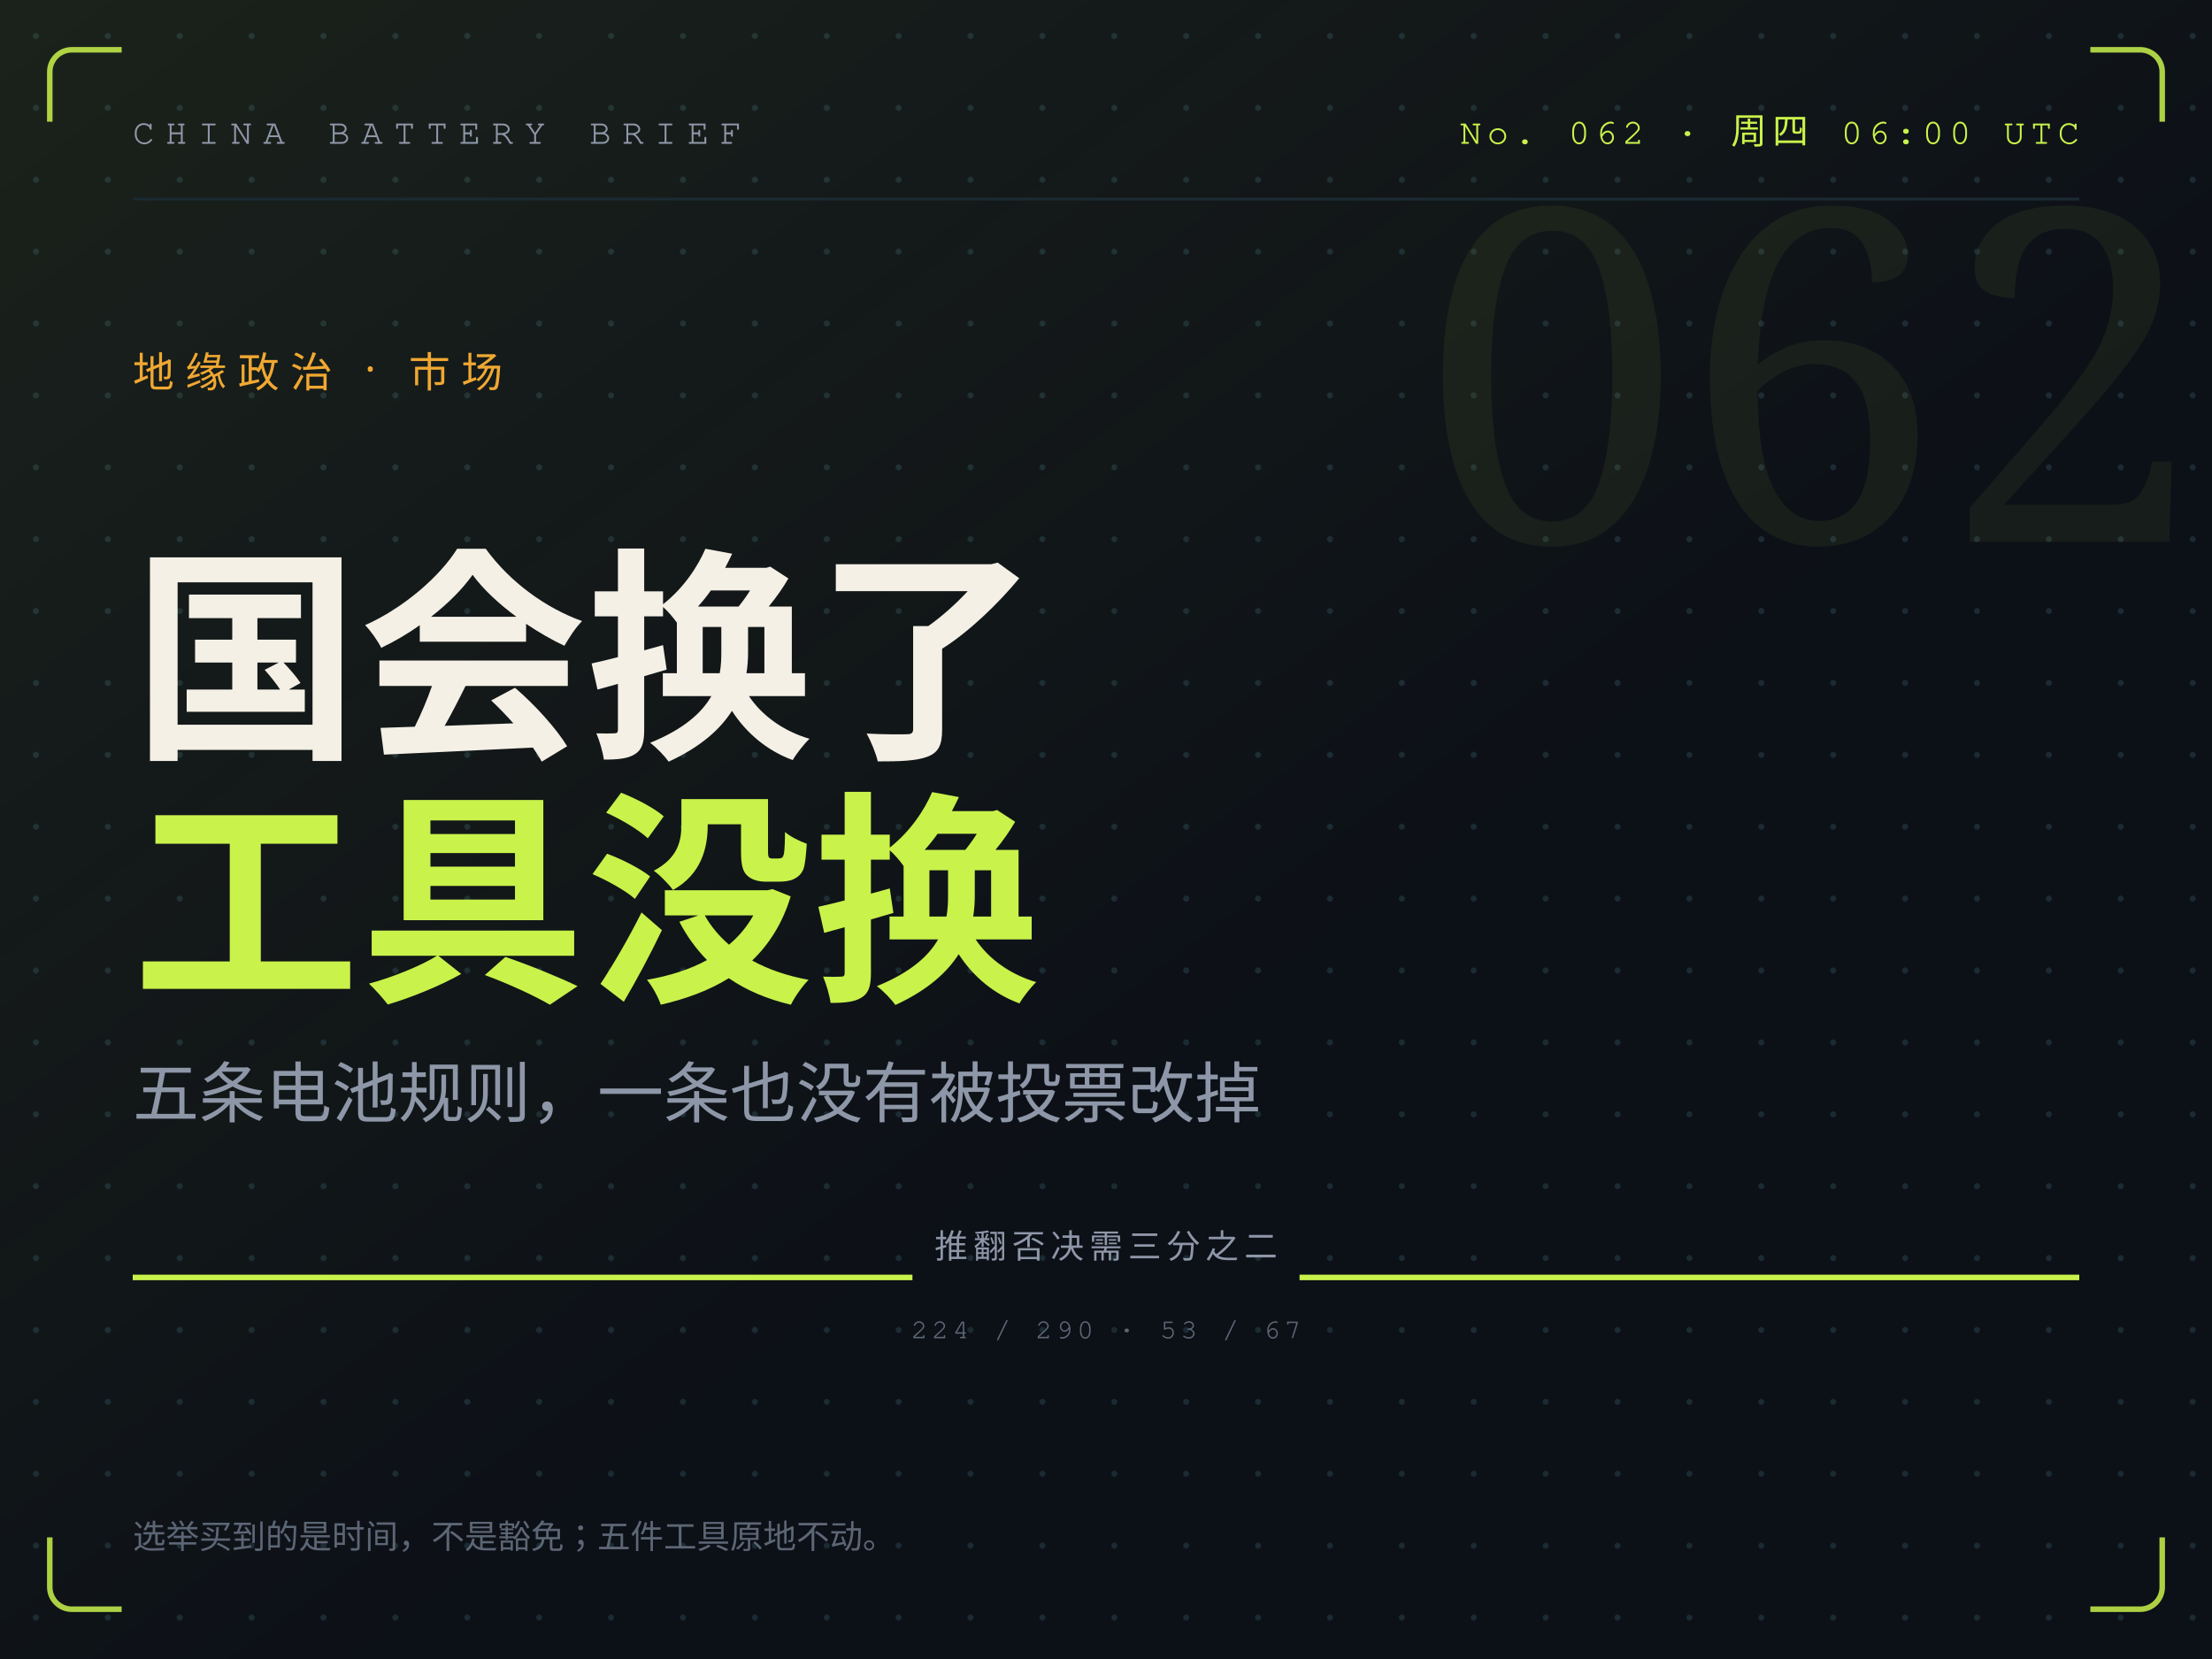
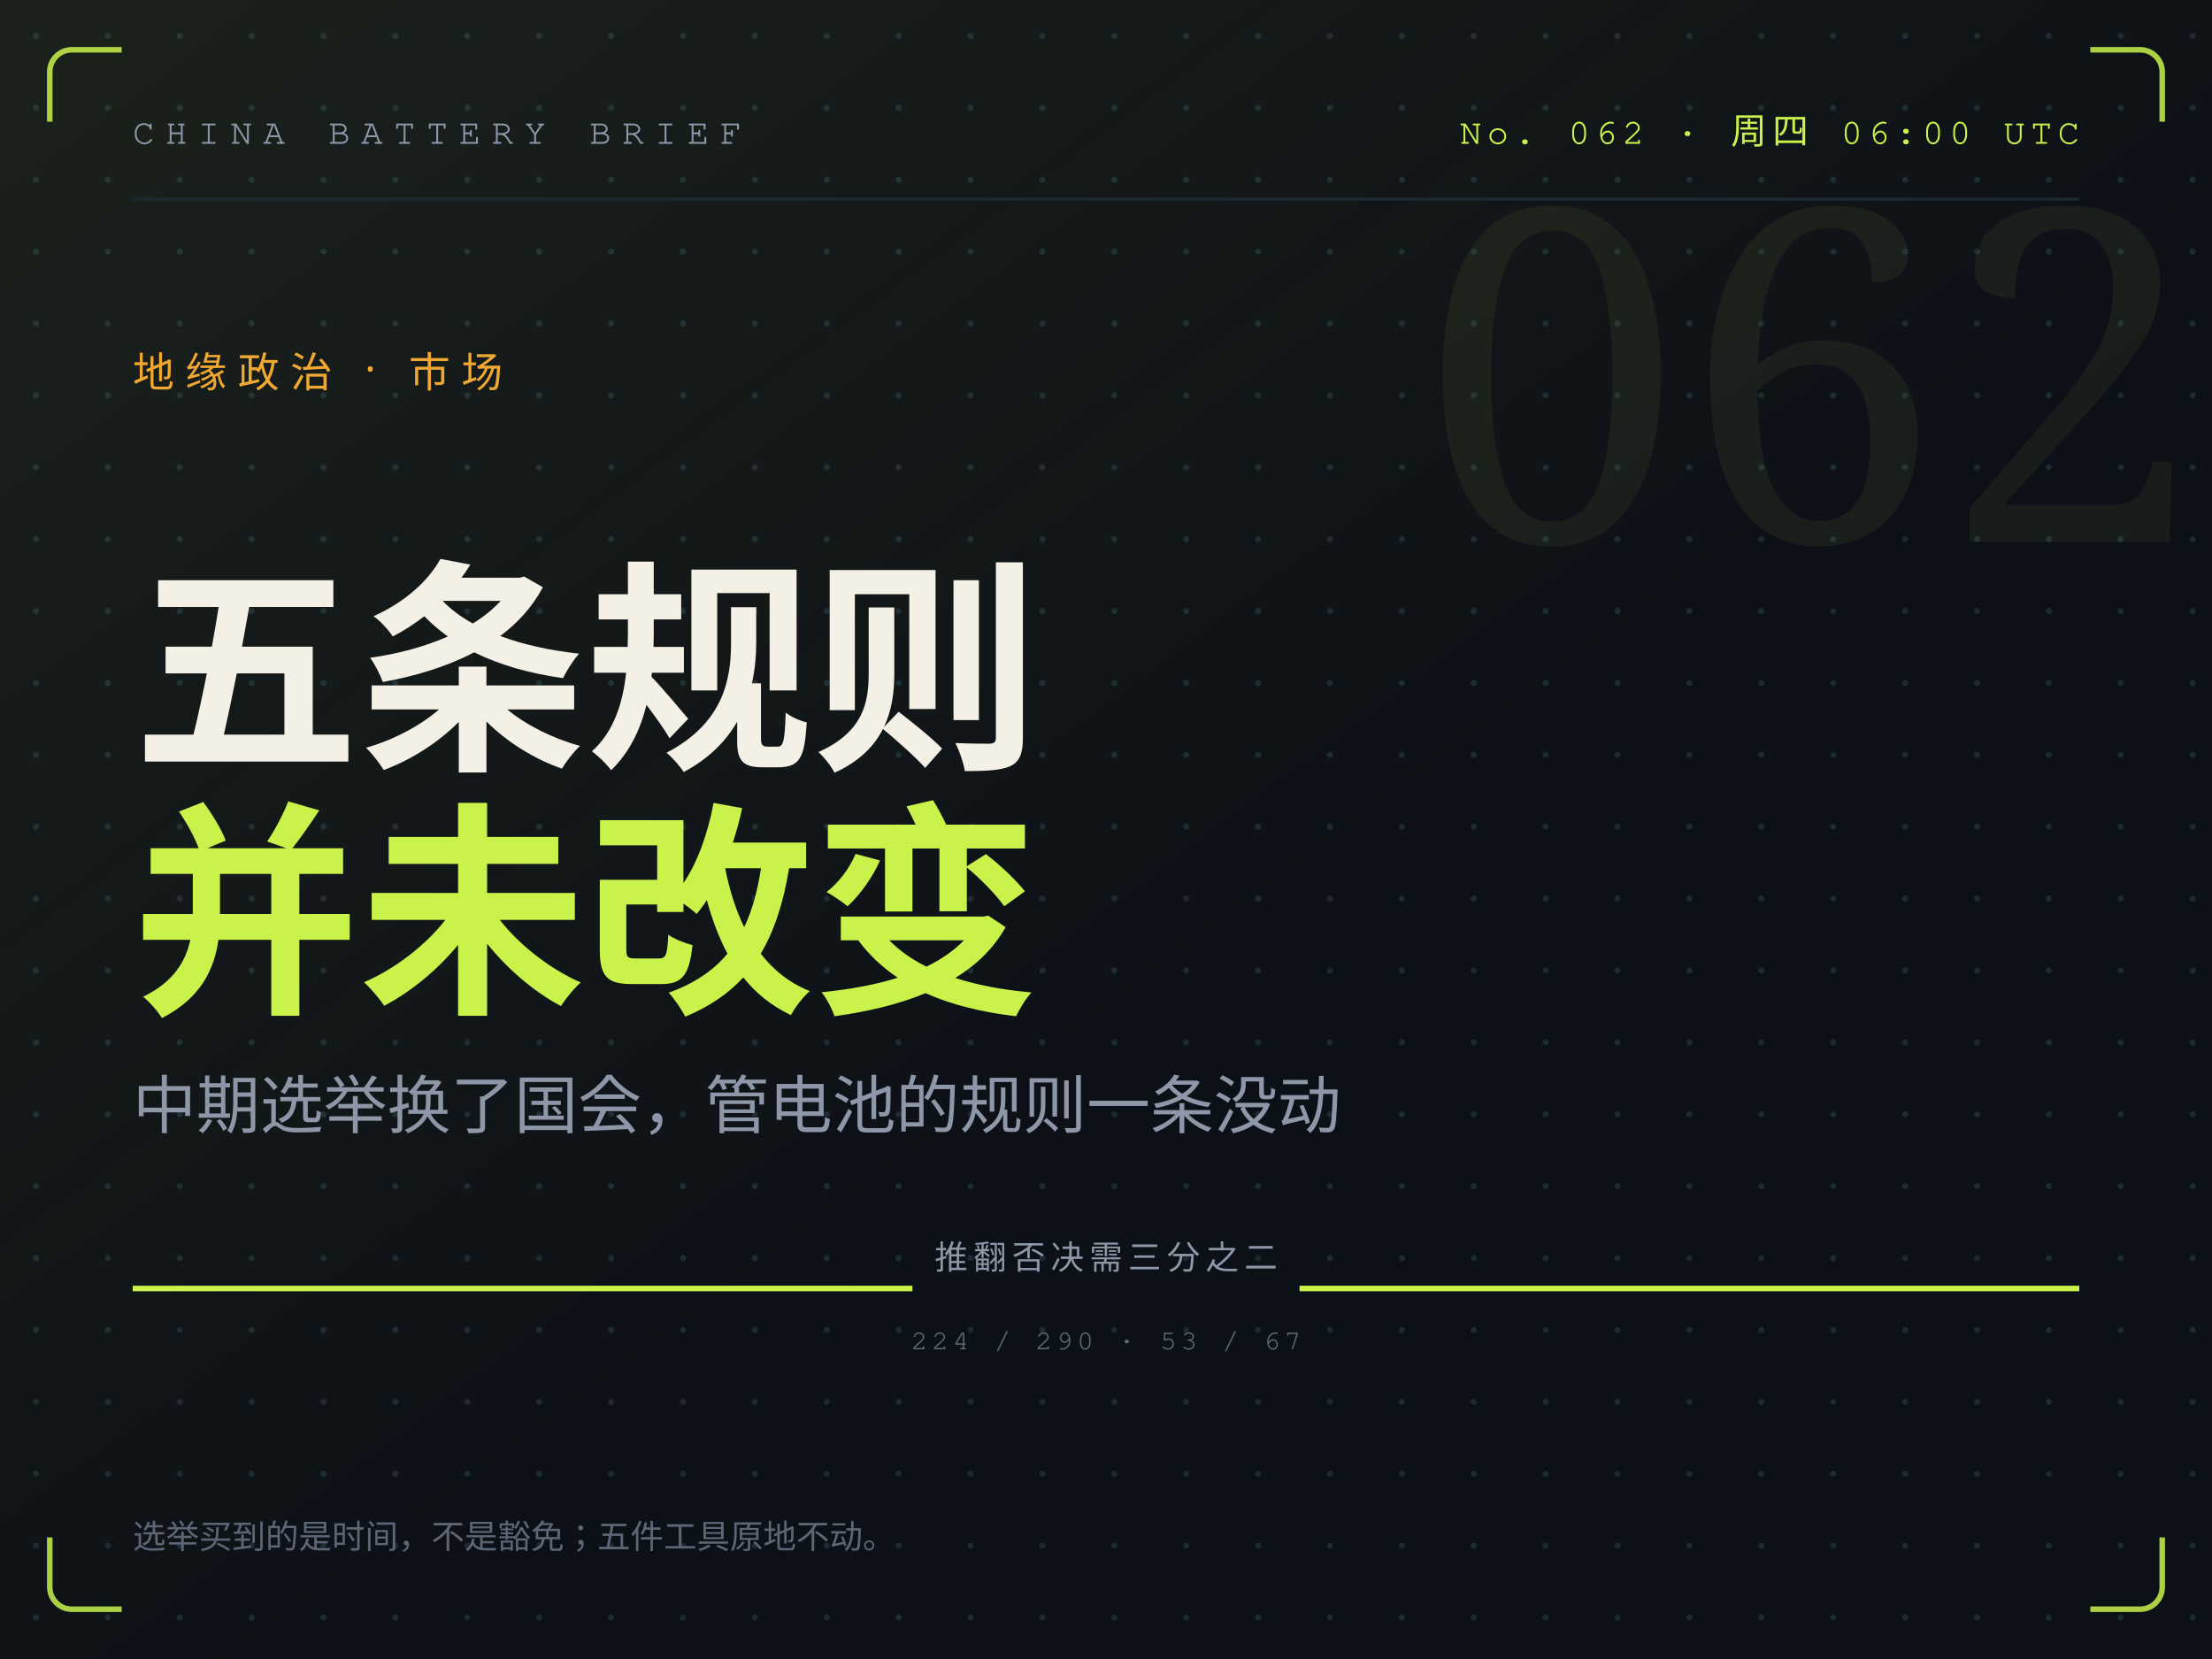
- <svg xmlns="http://www.w3.org/2000/svg" width="800" height="600" viewBox="0 0 800 600" role="img" aria-label="封面 062——否决权与席位差：民主党拿下国会，电池规则一条未变">
+ <svg xmlns="http://www.w3.org/2000/svg" width="800" height="600" viewBox="0 0 800 600" role="img" aria-label="封面 062——中期选举后，对中国电池的五条规则并未改变">
  <defs>
    <pattern id="dots" width="26" height="26" patternUnits="userSpaceOnUse">
      <circle cx="13" cy="13" r="1.1" fill="#1B2A33" />
    </pattern>
    <linearGradient id="glow" x1="0" y1="0" x2="1" y2="1">
      <stop offset="0" stop-color="#C9F24B" stop-opacity="0.08" />
      <stop offset="0.6" stop-color="#C9F24B" stop-opacity="0" />
    </linearGradient>
  </defs>
  <rect width="800" height="600" fill="#0C1017" />
  <rect width="800" height="600" fill="url(#dots)" />
  <rect width="800" height="600" fill="url(#glow)" />
  <text x="796" y="196" text-anchor="end" font-family="Georgia,serif" font-size="168" fill="#C9F24B" opacity="0.06">062</text>
  <g stroke="#C9F24B" stroke-width="2" opacity="0.85">
    <path d="M18 44 V26 a8 8 0 0 1 8 -8 H44" fill="none" />
    <path d="M782 44 V26 a8 8 0 0 0 -8 -8 H756" fill="none" />
    <path d="M18 556 V574 a8 8 0 0 0 8 8 H44" fill="none" />
    <path d="M782 556 V574 a8 8 0 0 1 -8 8 H756" fill="none" />
  </g>
  <text x="48" y="52" font-family="Courier,monospace" font-size="13" letter-spacing="4" fill="#8E97A8">CHINA BATTERY BRIEF</text>
  <text x="752" y="52" text-anchor="end" font-family="Courier,monospace" font-size="13" letter-spacing="2" fill="#C9F24B">No. 062 · 周四 06:00 UTC</text>
  <line x1="48" y1="72" x2="752" y2="72" stroke="#1B2A33" stroke-width="1" />
  <text x="48" y="140" font-family="PingFang SC, Noto Sans SC, sans-serif" font-size="15" letter-spacing="4" fill="#F0A832">地缘政治 · 市场</text>
-   <text x="48" y="268" font-family="PingFang SC, Noto Sans SC, sans-serif" font-size="82" font-weight="600" fill="#F4F0E6">国会换了</text>
-   <text x="48" y="356" font-family="PingFang SC, Noto Sans SC, sans-serif" font-size="82" font-weight="600" fill="#C9F24B">工具没换</text>
-   <text x="48" y="404" font-family="PingFang SC, Noto Sans SC, sans-serif" font-size="24" fill="#8E97A8">五条电池规则，一条也没有被投票改掉</text>
-   <line x1="48" y1="462" x2="330" y2="462" stroke="#C9F24B" stroke-width="2" />
-   <line x1="470" y1="462" x2="752" y2="462" stroke="#C9F24B" stroke-width="2" />
-   <text x="400" y="455" text-anchor="middle" font-family="PingFang SC, Noto Sans SC, sans-serif" font-size="12" letter-spacing="2" fill="#8E97A8">推翻否决需三分之二</text>
-   <text x="400" y="484" text-anchor="middle" font-family="Courier,monospace" font-size="10" letter-spacing="1.5" fill="#5C6675">224 / 290 · 53 / 67</text>
+   <text x="48" y="272" font-family="PingFang SC, Noto Sans SC, sans-serif" font-size="82" font-weight="600" fill="#F4F0E6">五条规则</text>
+   <text x="48" y="360" font-family="PingFang SC, Noto Sans SC, sans-serif" font-size="82" font-weight="600" fill="#C9F24B">并未改变</text>
+   <text x="48" y="408" font-family="PingFang SC, Noto Sans SC, sans-serif" font-size="23" fill="#8E97A8">中期选举换了国会，管电池的规则一条没动</text>
+   <line x1="48" y1="466" x2="330" y2="466" stroke="#C9F24B" stroke-width="2" />
+   <line x1="470" y1="466" x2="752" y2="466" stroke="#C9F24B" stroke-width="2" />
+   <text x="400" y="459" text-anchor="middle" font-family="PingFang SC, Noto Sans SC, sans-serif" font-size="12" letter-spacing="2" fill="#8E97A8">推翻否决需三分之二</text>
+   <text x="400" y="488" text-anchor="middle" font-family="Courier,monospace" font-size="10" letter-spacing="1.5" fill="#5C6675">224 / 290 · 53 / 67</text>
  <text x="48" y="560" font-family="PingFang SC, Noto Sans SC, sans-serif" font-size="12" fill="#5C6675">选举买到的是时间，不是豁免；五件工具原地不动。</text>
</svg>
